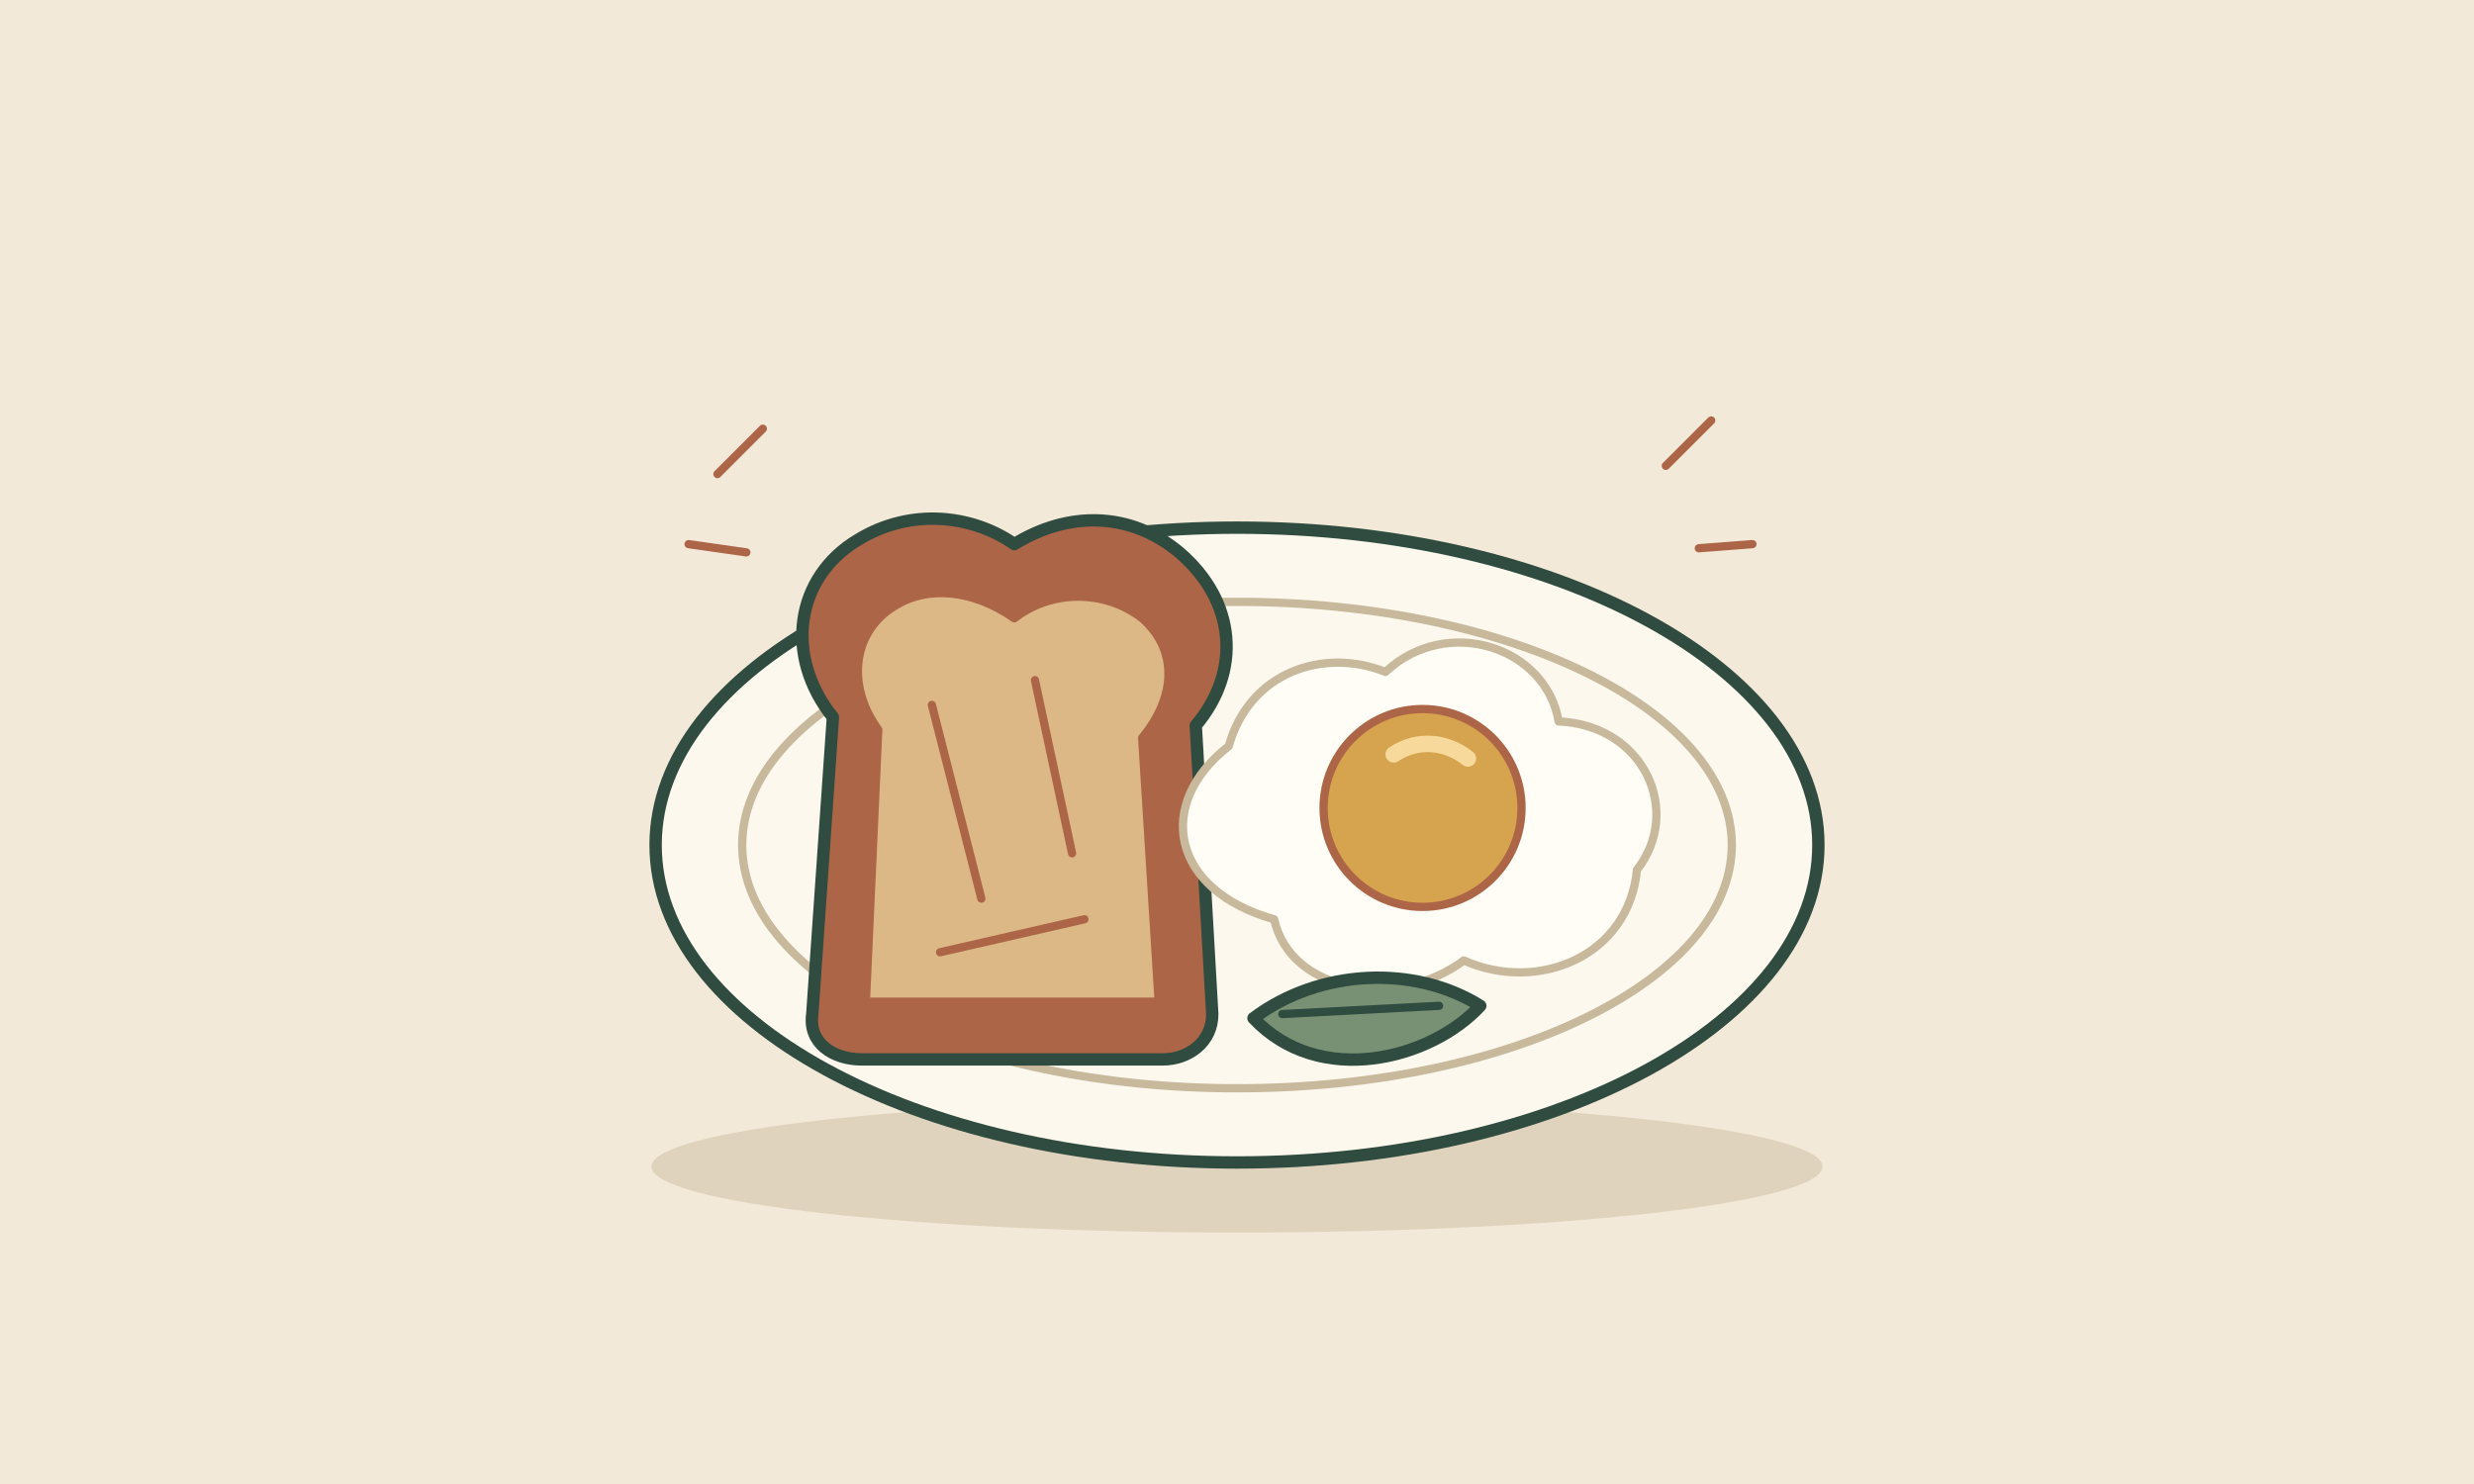
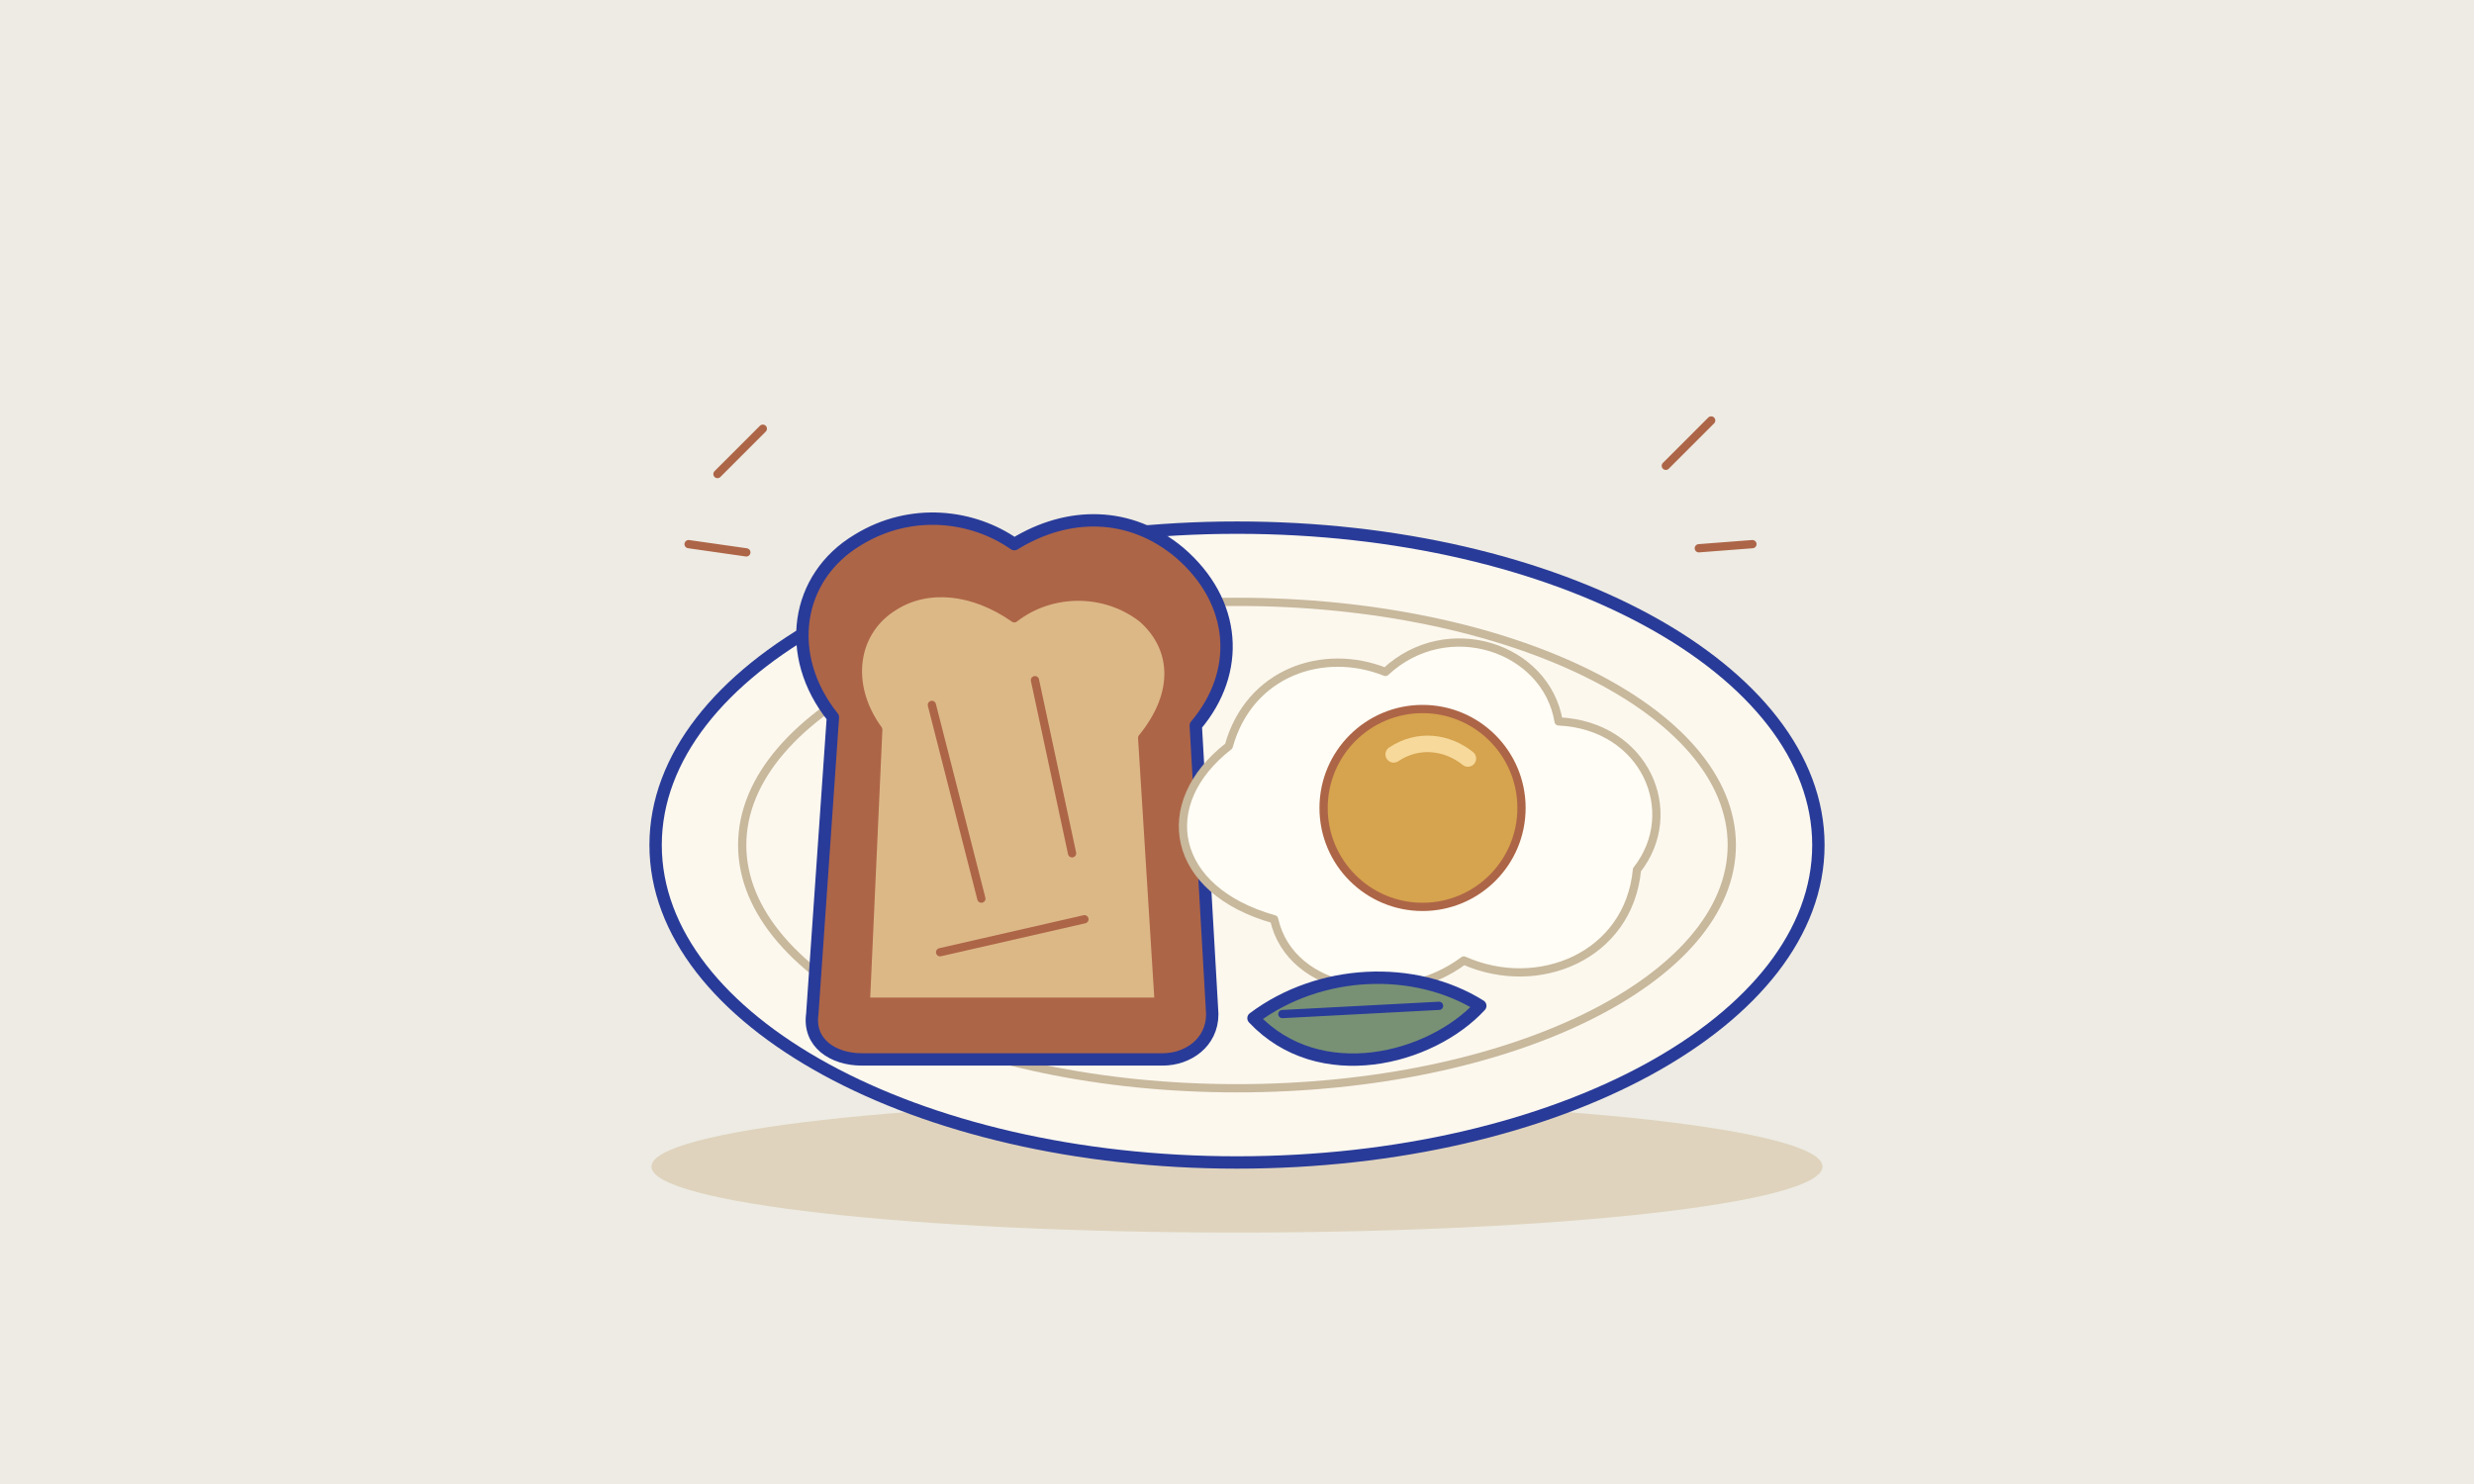
<svg xmlns="http://www.w3.org/2000/svg" viewBox="0 0 600 360" role="img" aria-labelledby="title">
-   <rect width="600" height="360" fill="#f3e9d8" />
+   <rect width="600" height="360" fill="#edebe3" />
  <ellipse cx="300" cy="283" rx="142" ry="16" fill="#dfd3bd" />
-   <g stroke="#304b3f" stroke-width="3" stroke-linecap="round" stroke-linejoin="round">
+   <g stroke="#293b99" stroke-width="3" stroke-linecap="round" stroke-linejoin="round">
    <ellipse cx="300" cy="205" rx="141" ry="77" fill="#fcf8ee" />
    <ellipse cx="300" cy="205" rx="120" ry="59" fill="none" stroke="#c8b89c" stroke-width="2" />
    <path d="M202 174c-12-15-9-34 6-43 13-8 28-6 38 1 13-8 28-8 40 2 14 12 15 29 4 42l4 70c0 7-6 11-12 11h-73c-7 0-13-4-12-11z" fill="#ad6547" />
    <path d="M213 177c-8-11-6-24 4-30 8-5 19-4 29 3 9-7 22-7 31 0 8 7 9 18 0 29l4 64h-71z" fill="#dcb887" stroke="#ad6547" stroke-width="2" />
    <path d="m226 171 12 47m13-53 9 42m-32 24 35-8" fill="none" stroke="#ad6547" stroke-width="2" />
    <path d="M298 181c5-18 23-24 38-18 15-14 39-6 42 12 21 1 30 22 19 36-2 21-24 30-42 22-16 12-42 8-46-10-25-7-29-28-11-42z" fill="#fffdf5" stroke="#c8b89c" stroke-width="2" />
    <circle cx="345" cy="196" r="24" fill="#d6a34e" stroke="#ad6547" stroke-width="2" />
    <path d="M338 183c6-4 13-3 18 1" fill="none" stroke="#f6d99b" stroke-width="4" />
    <path d="M304 247c16-12 39-13 55-3-12 13-39 20-55 3z" fill="#789174" />
-     <path d="m311 246 38-2" fill="none" stroke="#304b3f" stroke-width="2" />
+     <path d="m311 246 38-2" fill="none" stroke="#293b99" stroke-width="2" />
    <path d="m174 115 11-11m-4 30-14-2m237-19 11-11m-3 31 13-1" fill="none" stroke="#ad6547" stroke-width="2" />
  </g>
</svg>
